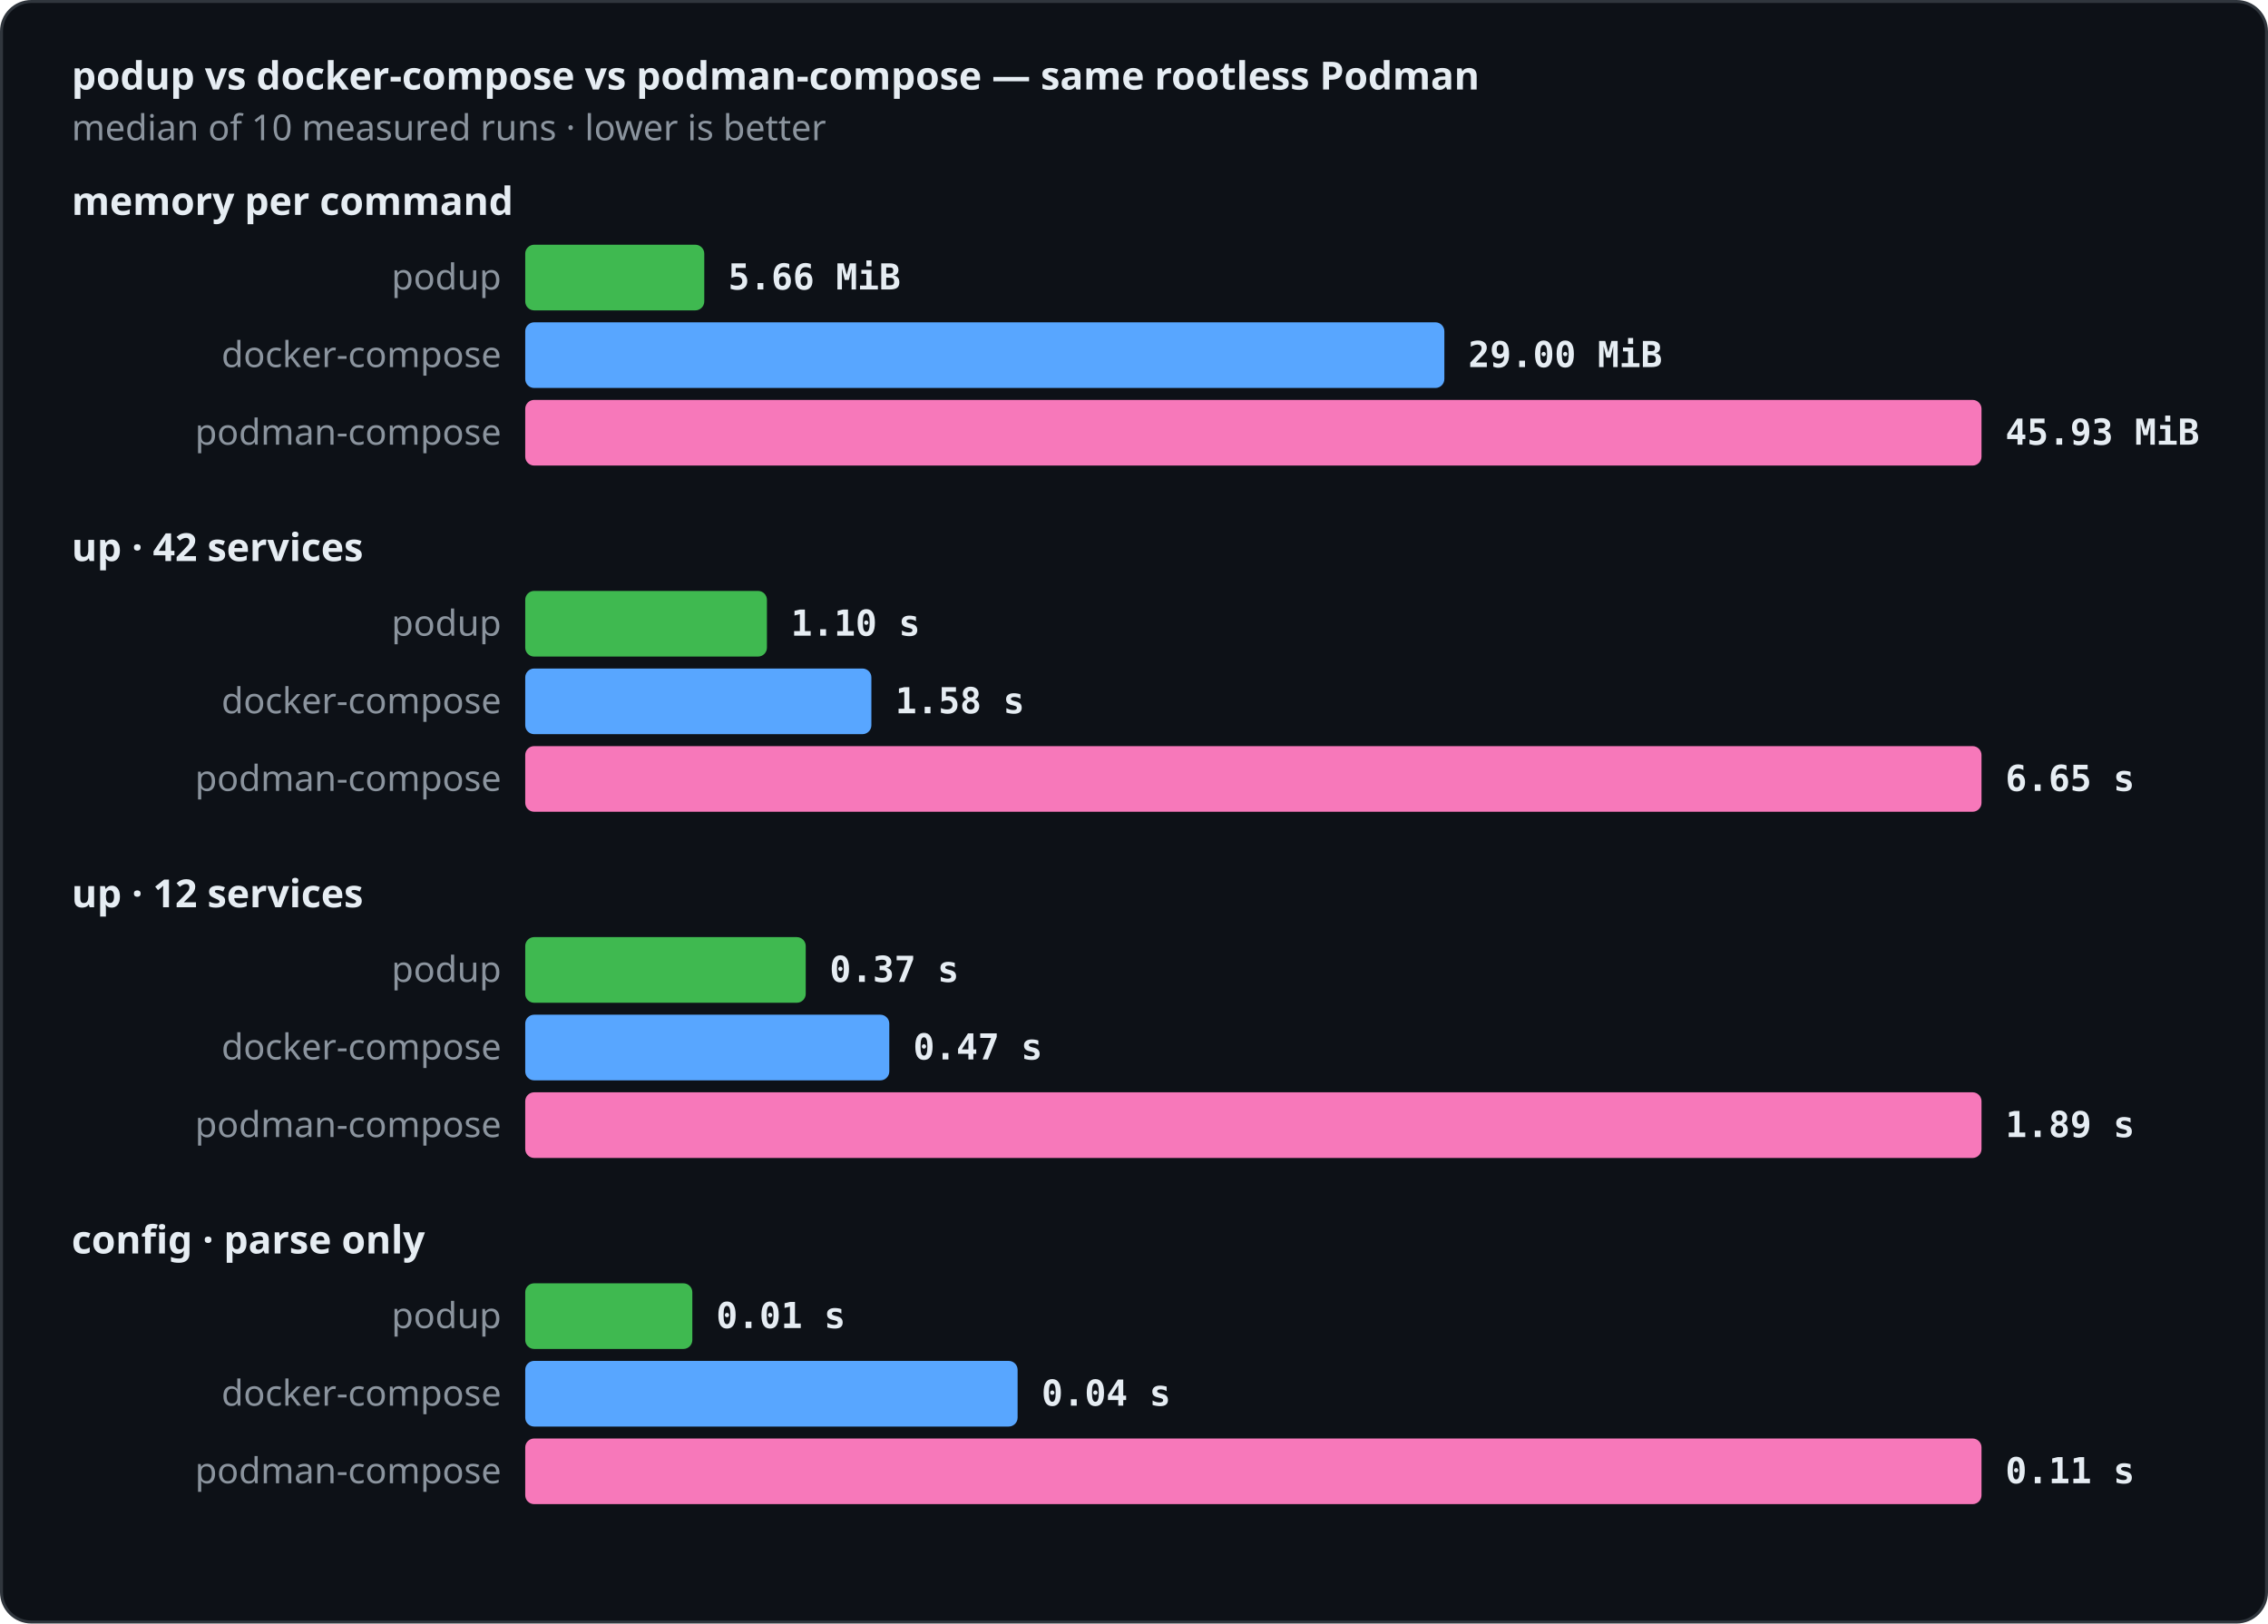
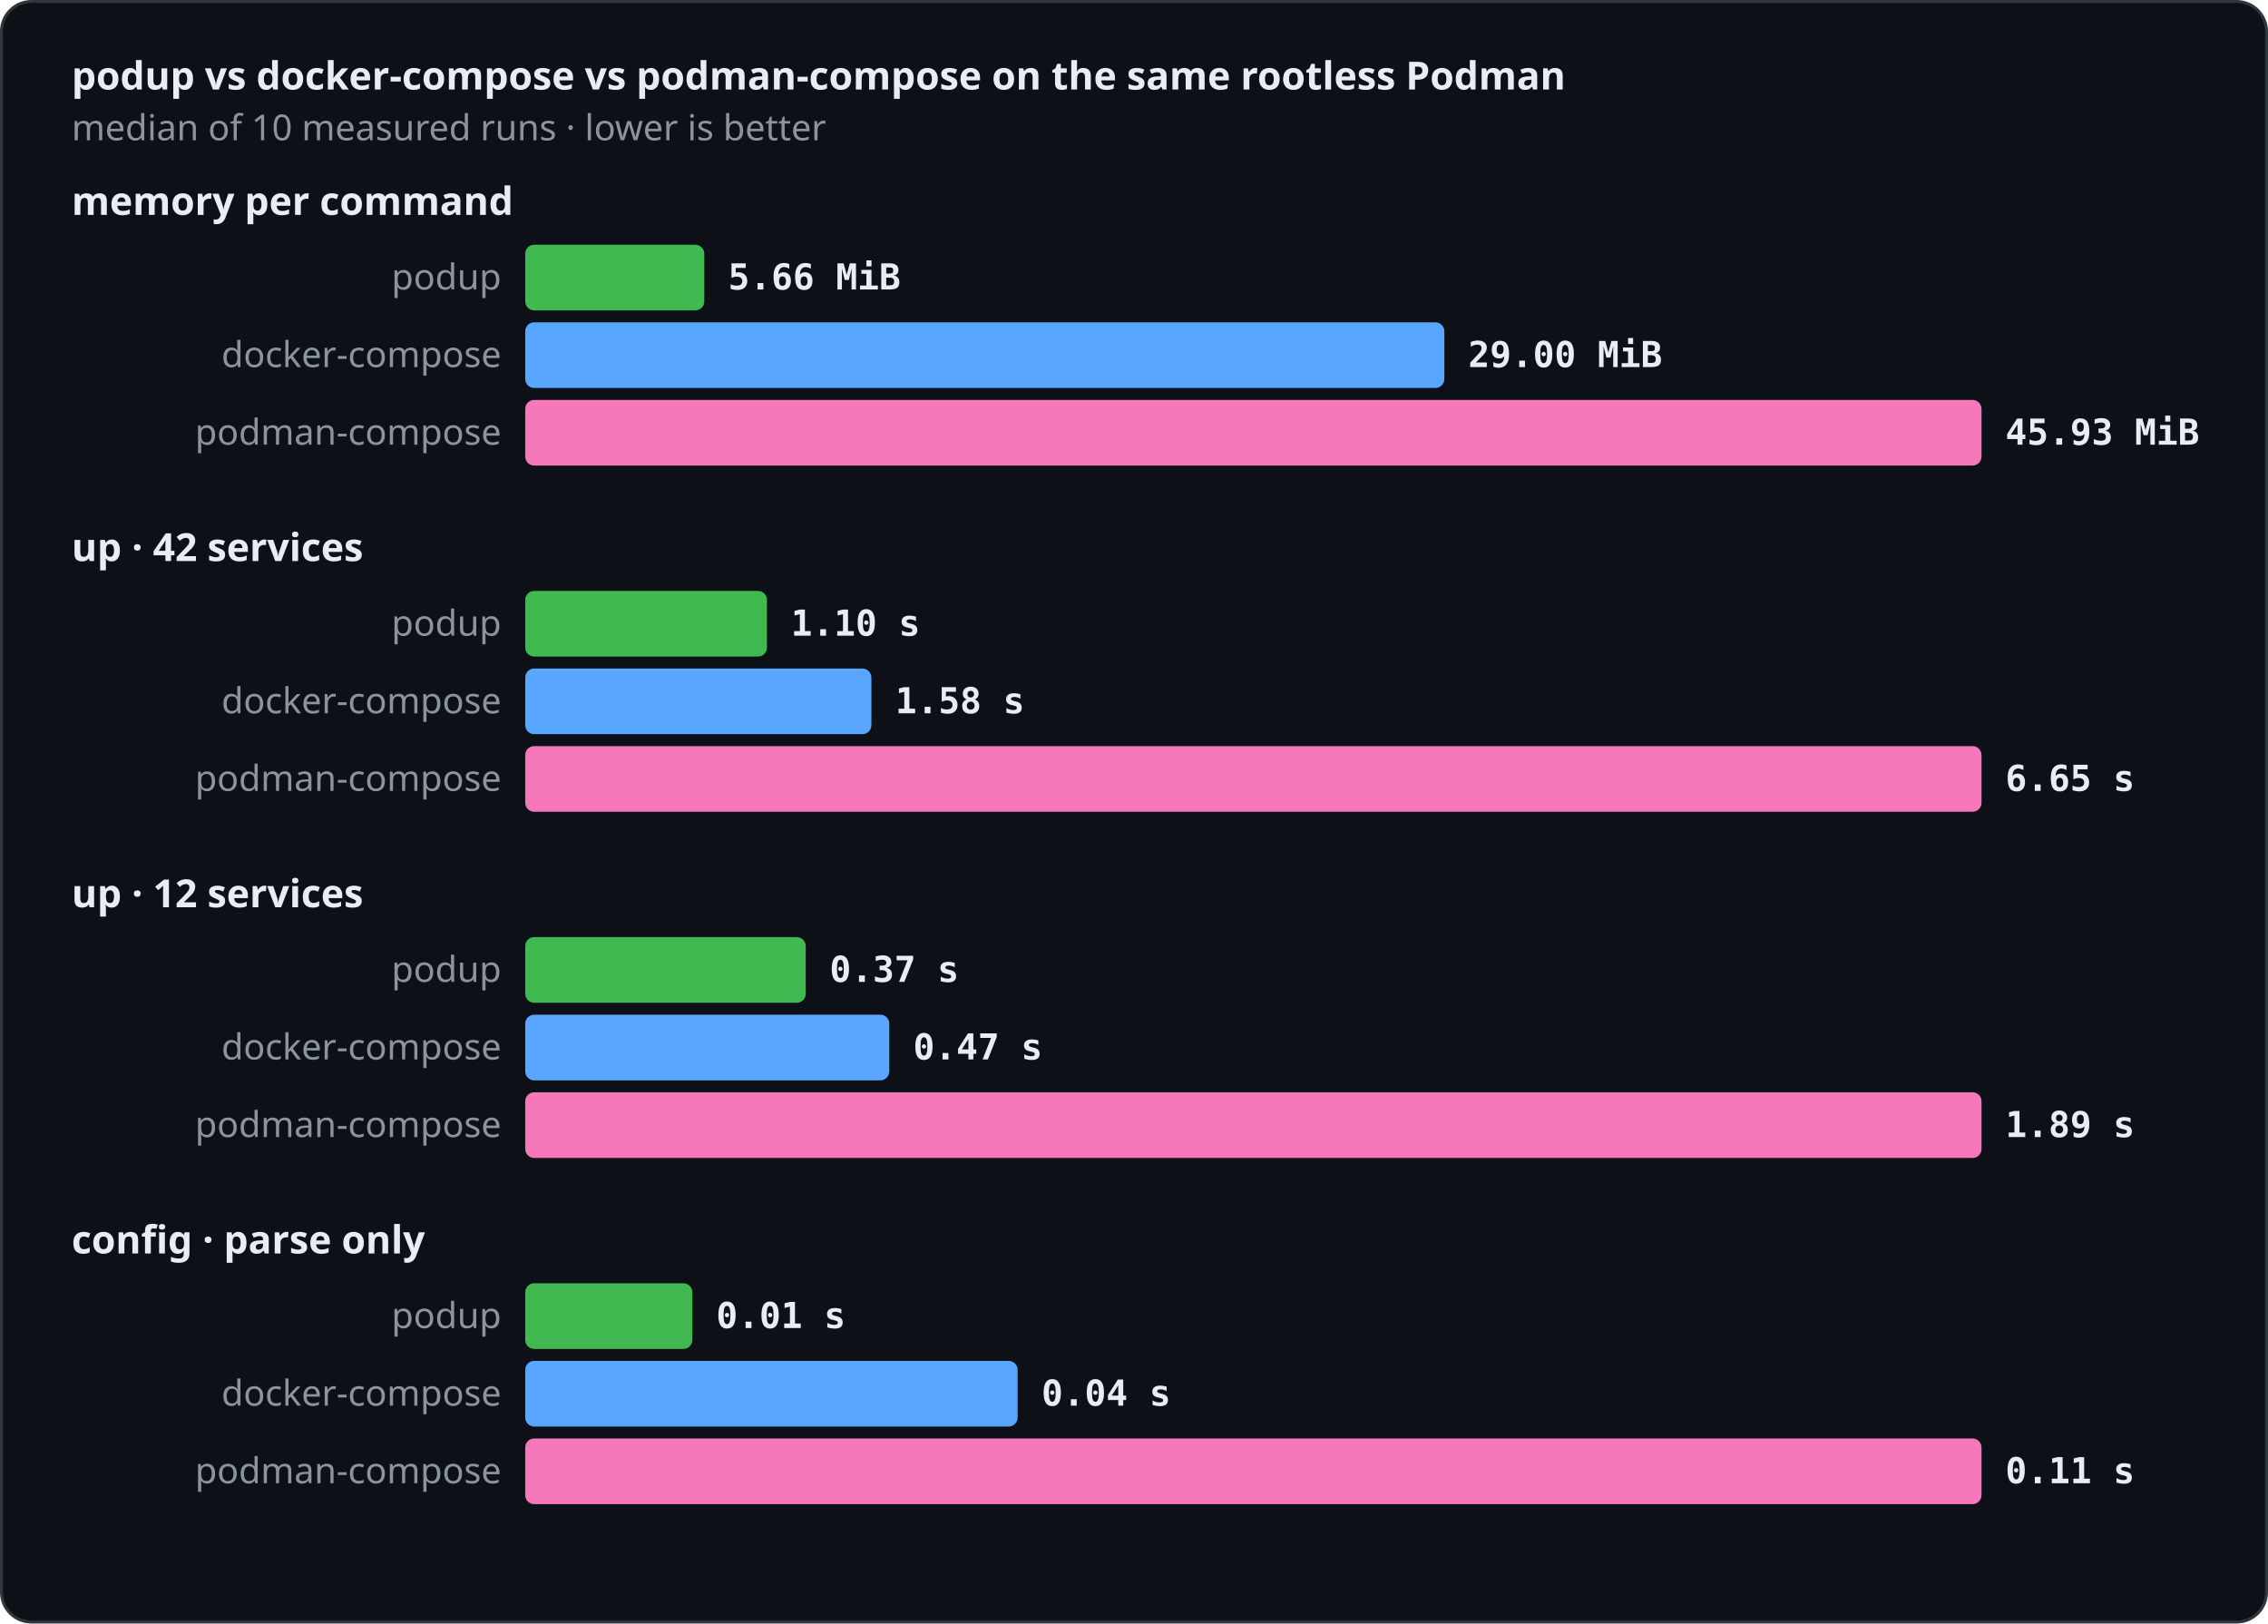
<svg xmlns="http://www.w3.org/2000/svg" viewBox="0 0 760 544" width="760" role="img" aria-label="podup benchmark chart: podup leads every measured scenario in both memory and latency">
  <style>
    .card { fill:#0d1117; stroke:#30363d; }
    .t { fill:#e6edf3; font:600 13px ui-sans-serif,system-ui,sans-serif; }
    .l { fill:#8b949e; font:12px ui-sans-serif,system-ui,sans-serif; }
    .v { fill:#e6edf3; font:600 12px ui-monospace,monospace; }
  </style>
  <rect class="card" x="0.5" y="0.5" width="759" height="543" rx="10" />
-   <text class="t" x="24" y="30">podup vs docker-compose vs podman-compose — same rootless Podman</text>
+   <text class="t" x="24" y="30">podup vs docker-compose vs podman-compose on the same rootless Podman</text>
  <text class="l" x="24" y="47">median of 10 measured runs · lower is better</text>
  <text class="t" x="24" y="72">memory per command</text>
  <text class="l" x="168" y="97" text-anchor="end">podup</text>
  <rect x="176" y="82" width="60" height="22" rx="3" fill="#3fb950" />
  <text class="v" x="244" y="97">5.66 MiB</text>
  <text class="l" x="168" y="123" text-anchor="end">docker-compose</text>
  <rect x="176" y="108" width="308" height="22" rx="3" fill="#58a6ff" />
  <text class="v" x="492" y="123">29.00 MiB</text>
  <text class="l" x="168" y="149" text-anchor="end">podman-compose</text>
  <rect x="176" y="134" width="488" height="22" rx="3" fill="#f778ba" />
  <text class="v" x="672" y="149">45.93 MiB</text>
  <text class="t" x="24" y="188">up · 42 services</text>
  <text class="l" x="168" y="213" text-anchor="end">podup</text>
  <rect x="176" y="198" width="81" height="22" rx="3" fill="#3fb950" />
  <text class="v" x="265" y="213">1.10 s</text>
  <text class="l" x="168" y="239" text-anchor="end">docker-compose</text>
  <rect x="176" y="224" width="116" height="22" rx="3" fill="#58a6ff" />
  <text class="v" x="300" y="239">1.58 s</text>
  <text class="l" x="168" y="265" text-anchor="end">podman-compose</text>
  <rect x="176" y="250" width="488" height="22" rx="3" fill="#f778ba" />
  <text class="v" x="672" y="265">6.65 s</text>
  <text class="t" x="24" y="304">up · 12 services</text>
  <text class="l" x="168" y="329" text-anchor="end">podup</text>
  <rect x="176" y="314" width="94" height="22" rx="3" fill="#3fb950" />
  <text class="v" x="278" y="329">0.37 s</text>
  <text class="l" x="168" y="355" text-anchor="end">docker-compose</text>
  <rect x="176" y="340" width="122" height="22" rx="3" fill="#58a6ff" />
  <text class="v" x="306" y="355">0.47 s</text>
  <text class="l" x="168" y="381" text-anchor="end">podman-compose</text>
  <rect x="176" y="366" width="488" height="22" rx="3" fill="#f778ba" />
  <text class="v" x="672" y="381">1.89 s</text>
  <text class="t" x="24" y="420">config · parse only</text>
  <text class="l" x="168" y="445" text-anchor="end">podup</text>
  <rect x="176" y="430" width="56" height="22" rx="3" fill="#3fb950" />
  <text class="v" x="240" y="445">0.01 s</text>
  <text class="l" x="168" y="471" text-anchor="end">docker-compose</text>
  <rect x="176" y="456" width="165" height="22" rx="3" fill="#58a6ff" />
  <text class="v" x="349" y="471">0.04 s</text>
  <text class="l" x="168" y="497" text-anchor="end">podman-compose</text>
  <rect x="176" y="482" width="488" height="22" rx="3" fill="#f778ba" />
  <text class="v" x="672" y="497">0.11 s</text>
</svg>
